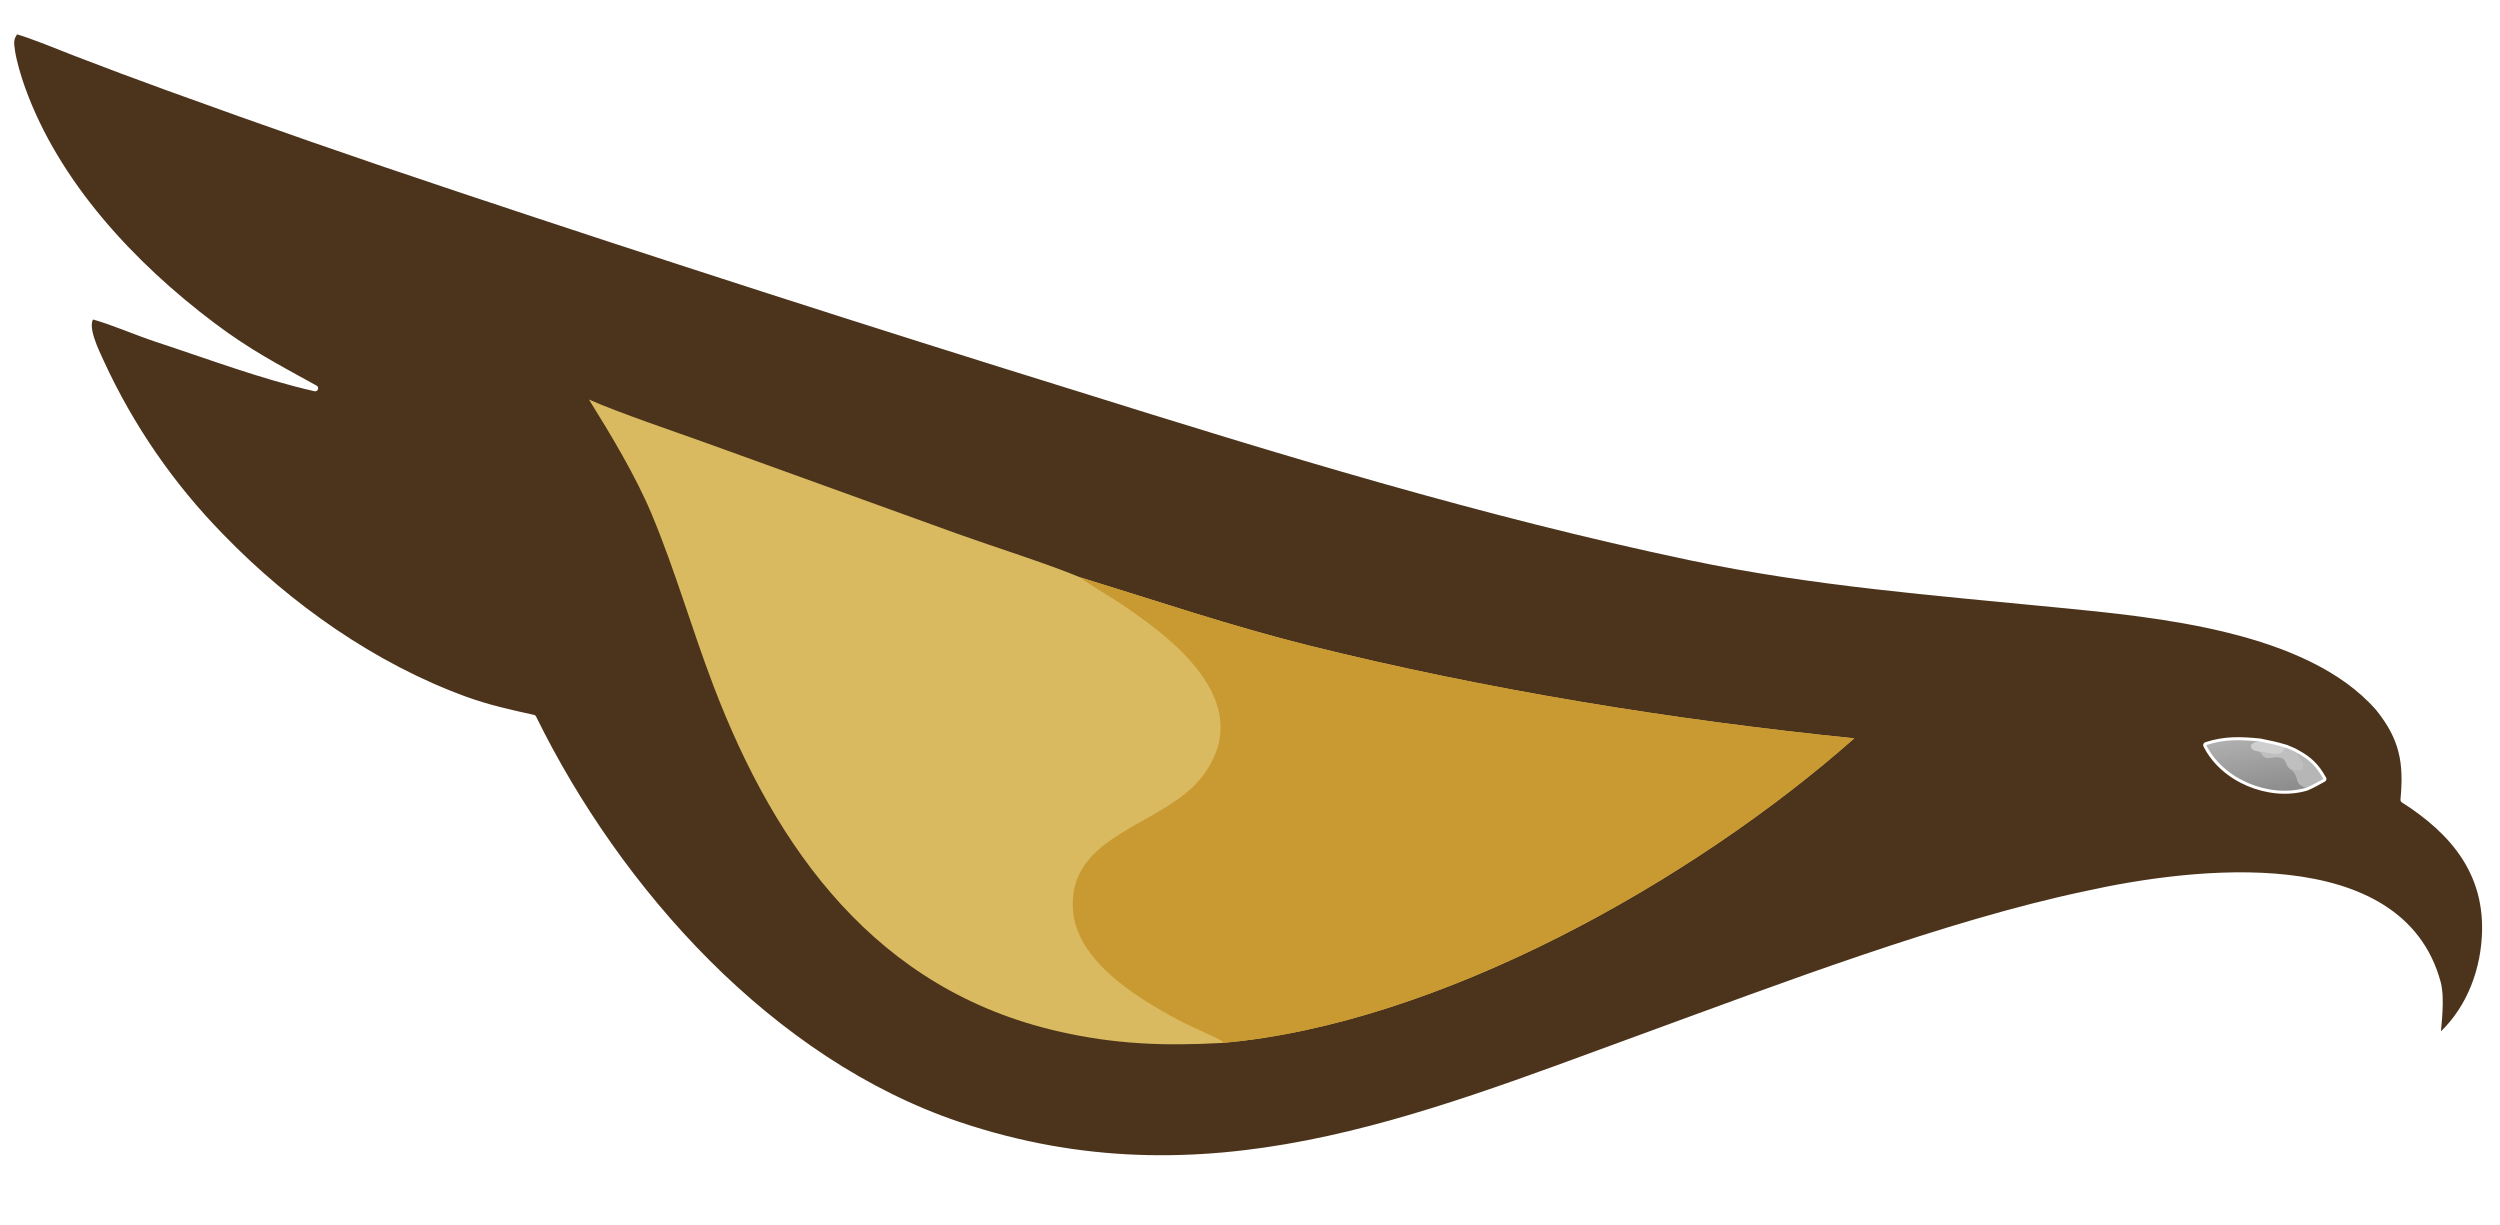
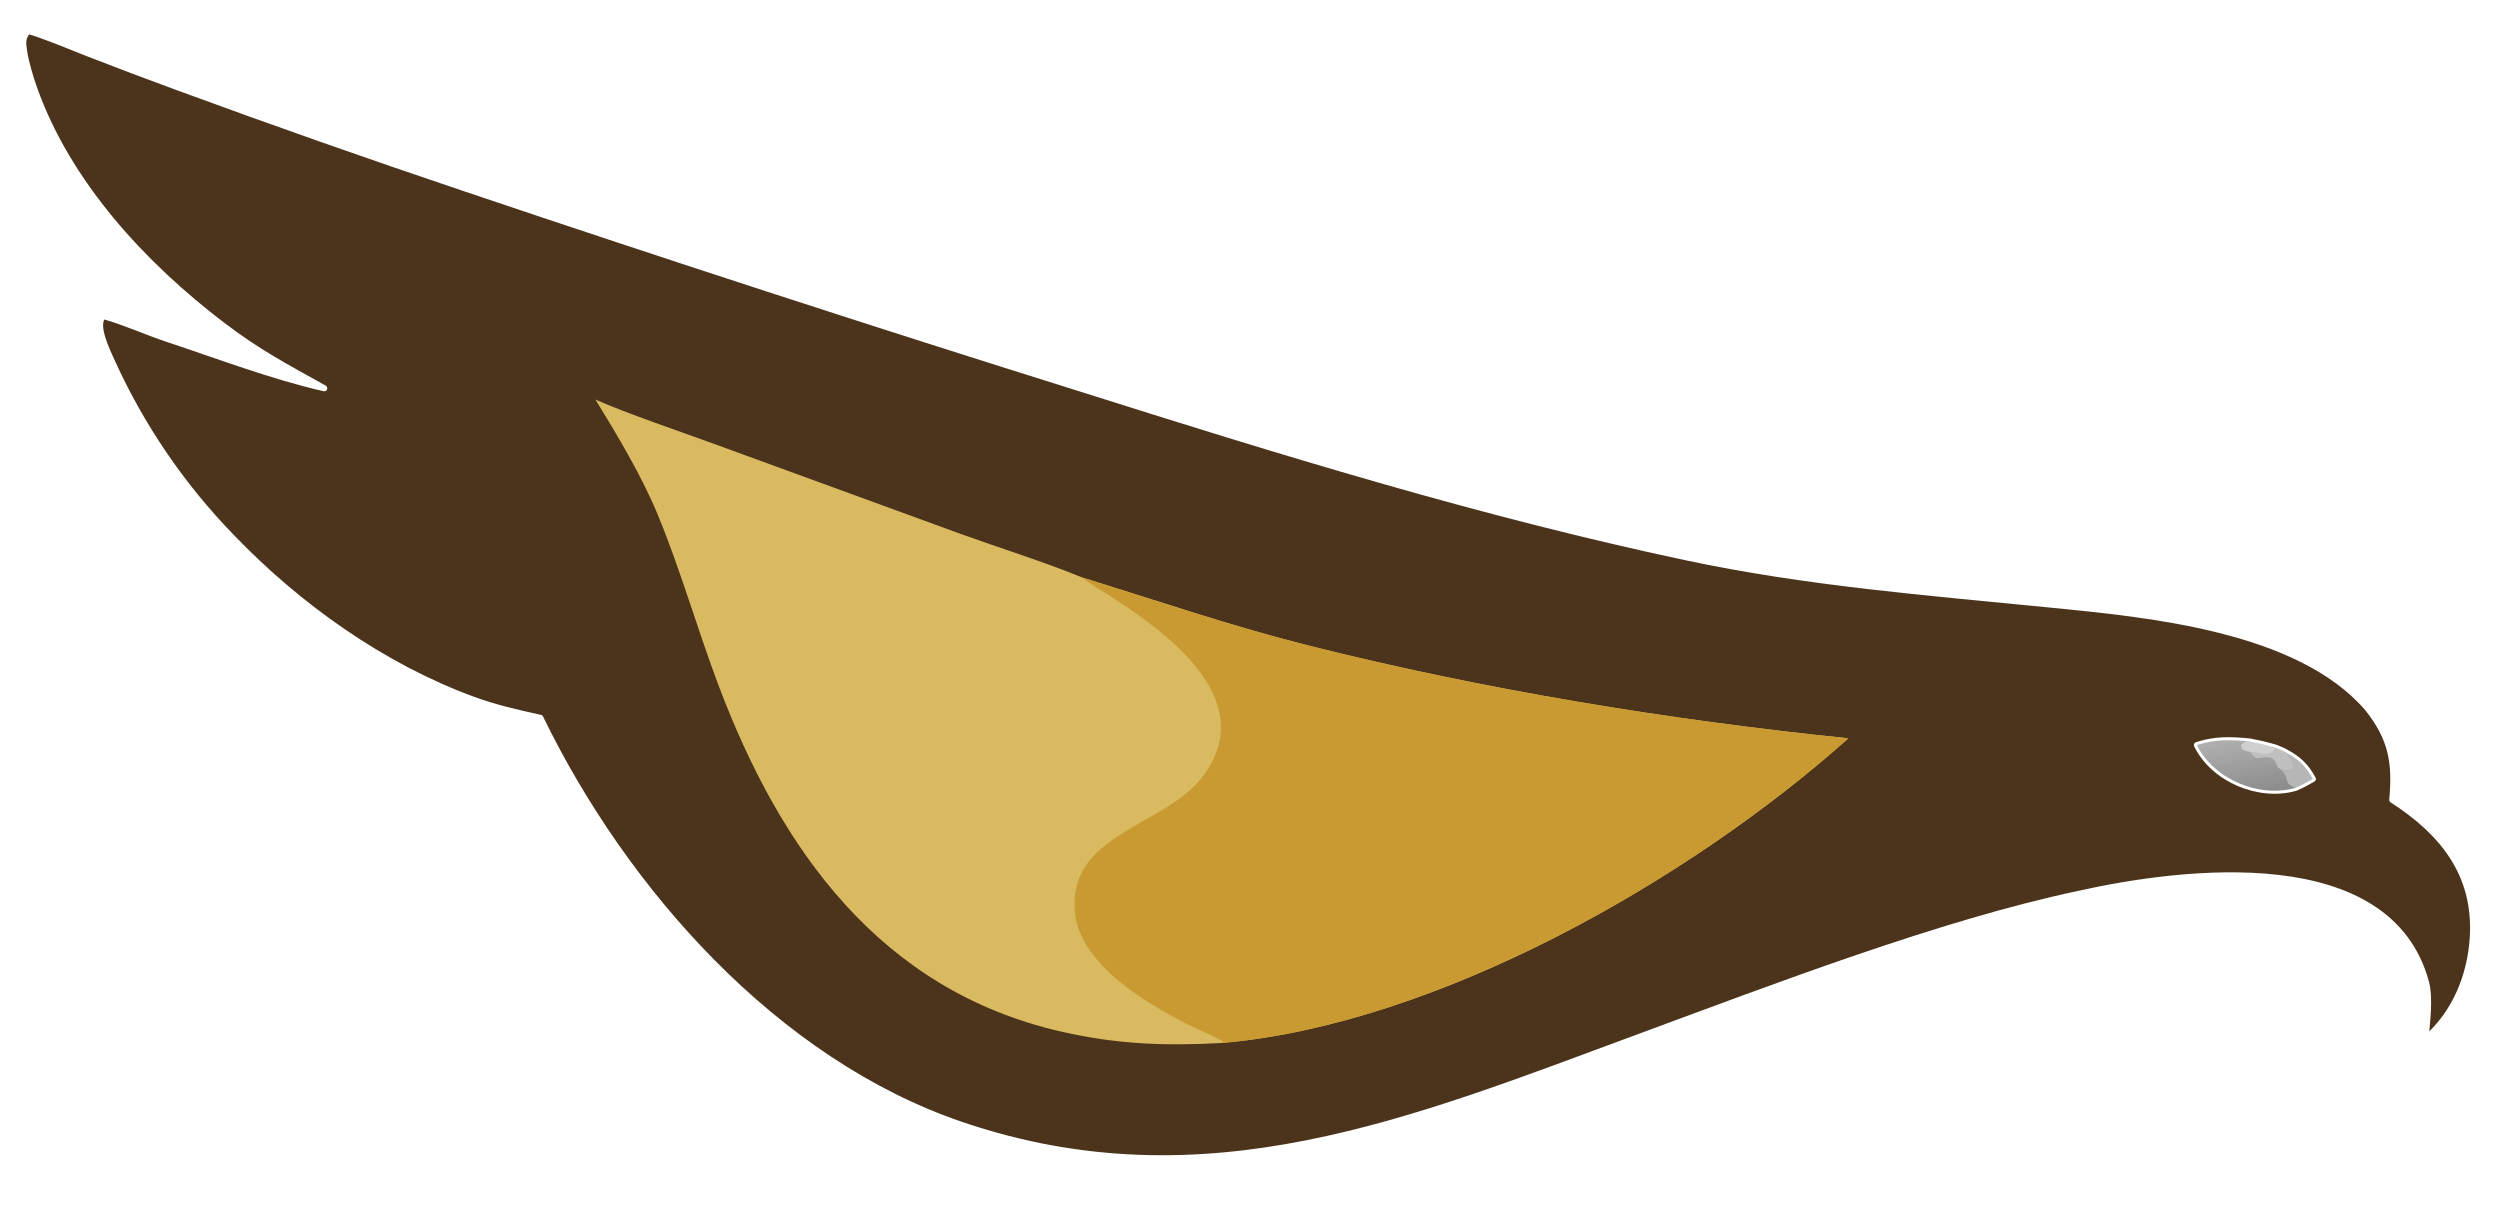
- <svg xmlns="http://www.w3.org/2000/svg" version="1.1" viewBox="0 0 2048 1013" width="1456" height="720" preserveAspectRatio="none" style="border-image-source: none; border-image-slice: 100%; border-image-width: 1; border-image-outset: 0; border-image-repeat: stretch; align-self: center; height: 24px; flex-shrink: 0; width: 49px">
+ <svg xmlns="http://www.w3.org/2000/svg" version="1.1" viewBox="0 0 2048 1013" width="1456" height="720" preserveAspectRatio="xMidYMid meet" style="border-image-source: none; border-image-slice: 100%; border-image-width: 1; border-image-outset: 0; border-image-repeat: stretch; align-self: center; height: 24px; flex-shrink: 0; width: 49px">
  <defs>
    <linearGradient id="_khfh630" gradientUnits="userSpaceOnUse" x1="1844.04" y1="609.919" x2="1852.77" y2="656.366">
      <stop offset="0" stop-opacity="0.376" stop-color="#292929" />
      <stop offset="1" stop-opacity="0.533" stop-color="#2a2929" />
    </linearGradient>
  </defs>
  <path d="M 12.944 25.583 C 23.82 28.249 50.661 39.472 61.98 43.905 C 87.049 53.677 112.22 63.187 137.488 72.432 C 216.643 101.512 296.196 129.494 376.126 156.369 C 544.176 213.04 712.837 267.883 882.079 320.887 C 1047.96 373.376 1214.32 424.836 1385.01 461.09 C 1484.97 482.322 1583.59 489.972 1686.05 500.141 C 1766.82 508.158 1890.94 519.534 1948.34 585.648 C 1968.35 610.645 1971.86 630.834 1968.96 661.685 C 2010.42 688.375 2038.84 722.974 2035.59 775.627 C 2033.63 807.259 2020.92 838.535 1996.45 859.511 C 1997.7 846.473 2000.34 825.541 1996.95 812.911 C 1966.44 699.369 1797.11 719.826 1708.76 739.663 C 1594.73 763.887 1456.73 816.948 1346.05 857.788 C 1158.67 926.929 987.053 999.011 785.614 930.696 C 631.387 878.393 506.453 736.857 436.899 593.855 C 418.119 589.686 399.744 585.574 381.634 578.951 C 306.385 551.431 236.266 501.441 181.213 443.968 C 140.334 401.848 107.015 353.004 82.715 299.575 C 79.014 291.252 67.504 268.674 75.387 261.467 C 92.162 266.073 111.459 274.799 128.442 280.429 C 170.333 294.315 215.352 311.483 258.139 321.205 C 226.282 303.404 203.966 291.874 174.016 269.108 C 108.36 219.201 46.112 151.905 18.113 73.029 C 14.961 64.15 11.244 51.683 9.839 42.423 C 8.67 34.714 8.456 31.557 12.944 25.583 z M 1889.22 651.699 C 1894.55 649.392 1898.28 647.261 1903.29 644.415 C 1897.5 633.912 1891.81 628.293 1881.12 622.475 C 1879.77 621.475 1874.44 619.359 1872.63 618.595 C 1864.85 616.264 1859.29 615.022 1851.3 613.447 C 1835.46 611.904 1822.68 611.339 1807.37 616.398 C 1821.14 644.618 1858.93 660.568 1889.22 651.699 z" transform="translate(0,0)" fill="#4A321AFC" stroke="rgb(255 255 255)" stroke-width="5" stroke-linecap="round" stroke-linejoin="round" />
  <path d="M 482.459 330.523 C 508.022 341.914 552.537 356.971 580.03 367.002 L 784.26 441.567 C 814.438 452.494 856.404 465.752 884.93 477.649 C 947.379 497.002 1008.61 518.013 1072.25 534.02 C 1217.52 570.561 1370.03 595.517 1519.03 610.811 C 1387.29 728.38 1178.83 847.257 1001.05 862.82 C 953.213 865.444 913.256 863.937 866.788 853.187 C 718.305 818.837 635.865 703.478 584.481 567.41 C 566.681 520.276 552.997 471.537 533.817 425.257 C 520.806 393.862 500.281 359.414 482.459 330.523 z" transform="translate(0,0)" fill="#D9BA60" />
  <path d="M 884.93 477.649 C 947.379 497.002 1008.61 518.013 1072.25 534.02 C 1217.52 570.561 1370.03 595.517 1519.03 610.811 C 1387.29 728.38 1178.83 847.257 1001.05 862.82 L 1001.63 861.665 C 998.681 859.315 975.492 849.111 969.961 846.251 C 953.507 837.74 936.767 827.897 921.999 816.698 C 902.497 801.91 881.606 780.627 879.107 754.523 C 873.071 689.045 954.439 683.868 985.537 641.526 C 1030.67 580.072 959.032 526.301 912.443 495.741 C 904.121 490.283 893.49 484.268 885.716 478.262 L 884.93 477.649 z" transform="translate(0,0)" fill="#C99A31" />
  <path transform="translate(0,0)" d="M1807.37 616.398C1822.68 611.339 1835.46 611.904 1851.3 613.447C1846.34 614.214 1847.49 613.358 1843.97 616.31C1843.89 620.997 1847.39 620.983 1851.46 621.882C1853.37 624.576 1855.32 627.809 1859.03 627.05C1874.66 623.85 1871.56 632.354 1875.1 635.191C1886.22 643.276 1877.07 647.388 1889.22 651.699C1858.93 660.568 1821.14 644.618 1807.37 616.398Z" fill="url(#_khfh630)" />
  <path d="M 1881.12 622.475 C 1891.81 628.293 1897.5 633.912 1903.29 644.415 C 1898.28 647.261 1894.55 649.392 1889.22 651.699 C 1877.07 647.388 1886.22 643.276 1875.1 635.191 C 1878.45 636.37 1883.17 637.754 1886.37 635.688 C 1888.11 630.089 1883.3 629.259 1881.36 623.233 L 1881.12 622.475 z" transform="translate(0,0)" fill="#29292956" />
  <path d="M 1872.63 618.595 C 1874.44 619.359 1879.77 621.475 1881.12 622.475 L 1881.36 623.233 C 1883.3 629.259 1888.11 630.089 1886.37 635.688 C 1883.17 637.754 1878.45 636.37 1875.1 635.191 C 1871.56 632.354 1874.66 623.85 1859.03 627.05 C 1855.32 627.809 1853.37 624.576 1851.46 621.882 C 1857.46 621.63 1862.79 625.749 1869.41 622.273 C 1870.18 620.574 1870.69 620.311 1872.14 619.025 L 1872.63 618.595 z" transform="translate(0,0)" fill="#2929294C" />
  <path d="M 1851.3 613.447 C 1859.29 615.022 1864.85 616.264 1872.63 618.595 L 1872.14 619.025 C 1870.69 620.311 1870.18 620.574 1869.41 622.273 C 1862.79 625.749 1857.46 621.63 1851.46 621.882 C 1847.39 620.983 1843.89 620.997 1843.97 616.31 C 1847.49 613.358 1846.34 614.214 1851.3 613.447 z" transform="translate(0,0)" fill="#29292939" />
</svg>
